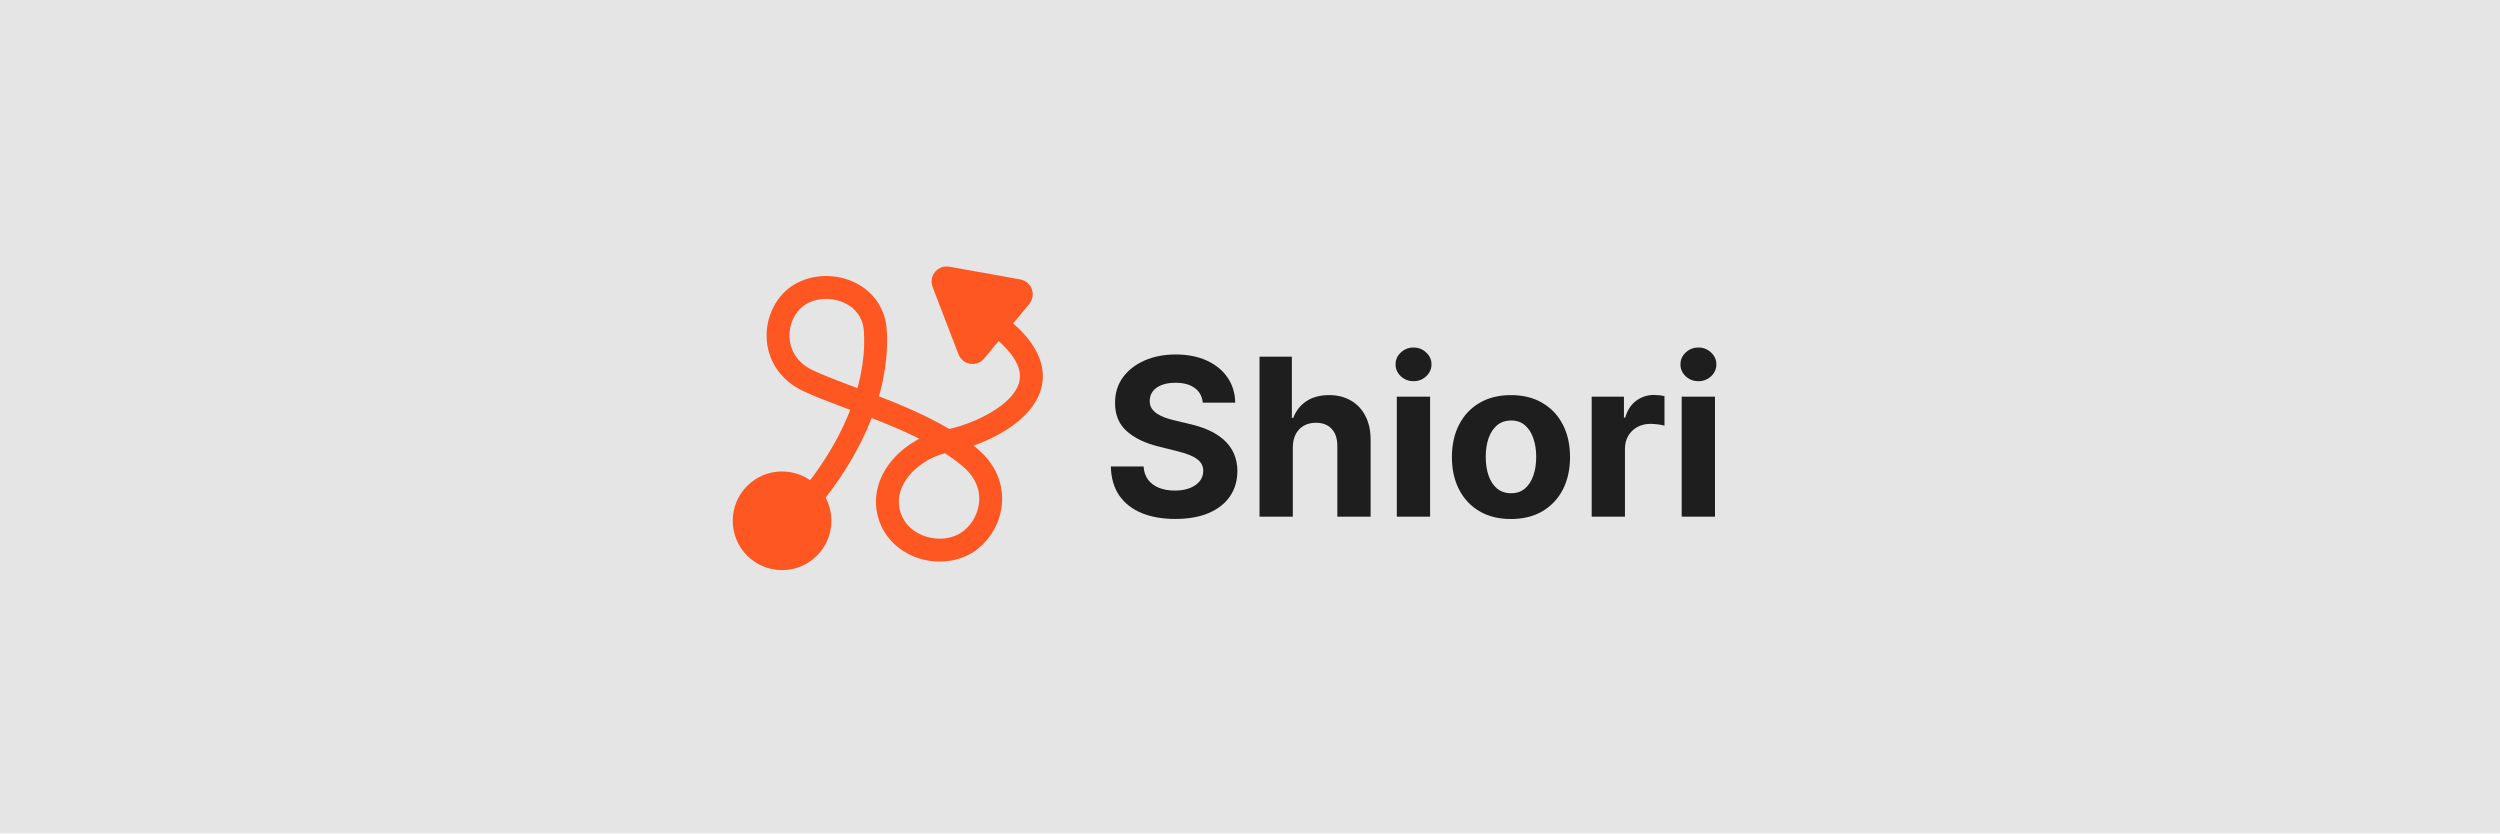
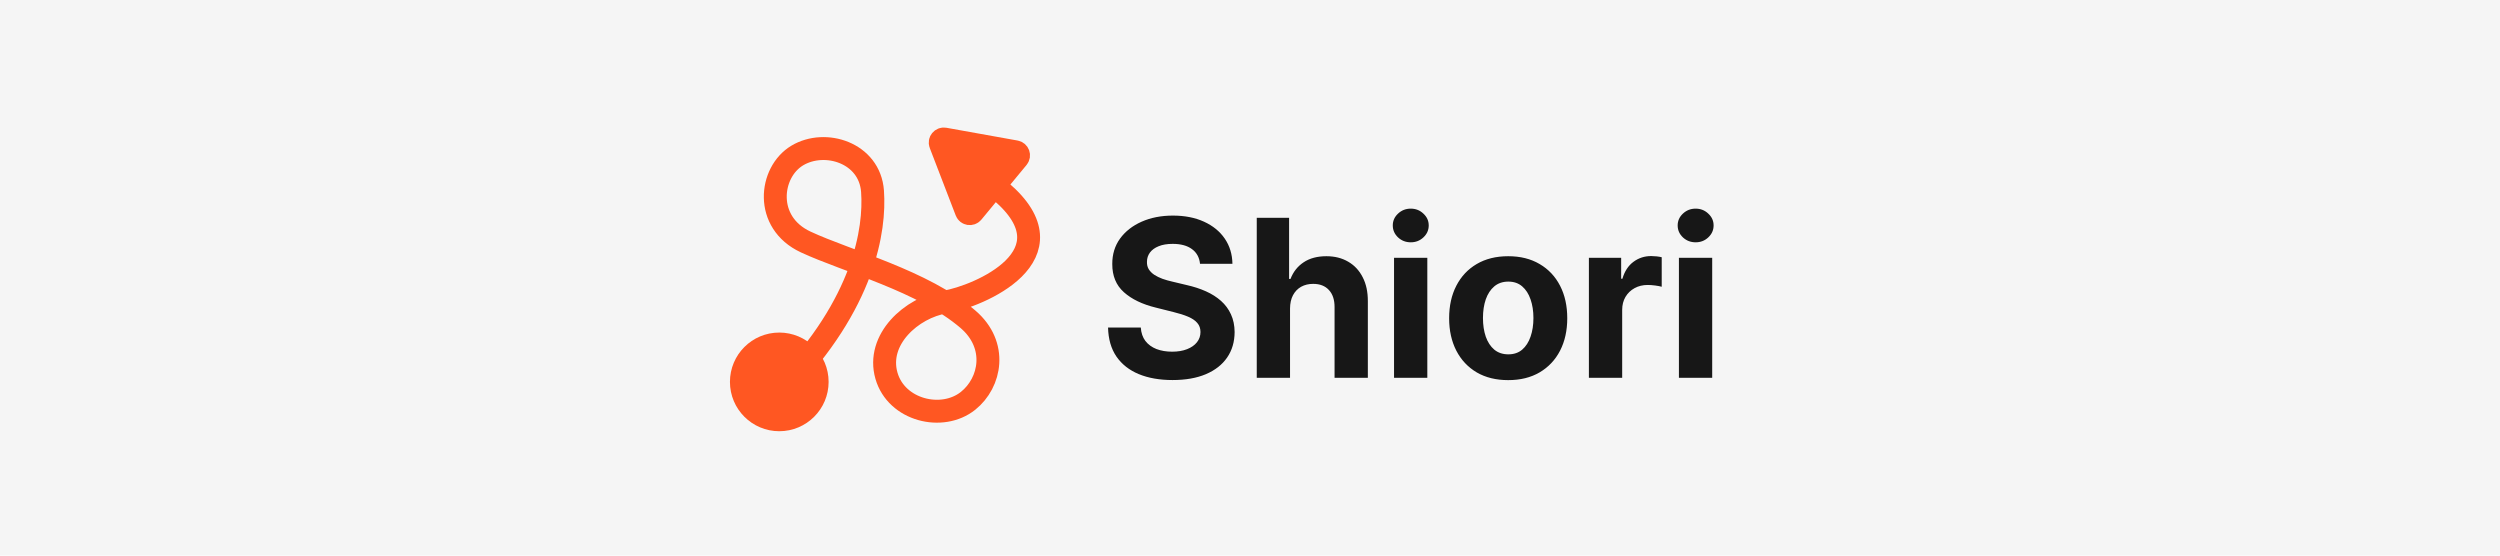
- <svg xmlns="http://www.w3.org/2000/svg" width="900" height="300" viewBox="0 0 900 300" fill="none">
-   <rect width="900" height="300" fill="#E5E5E5" />
-   <path d="M282.989 189.277C312.096 159.173 316.111 132.705 315.107 118.846C314.104 104.986 298.045 99.969 288.008 105.99C277.971 112.01 275.963 130.073 291.019 137.097C306.074 144.121 333.339 151.07 349.51 164.972C360.274 174.225 357.71 187.736 349.51 194.294C340.2 201.741 323.718 197.756 320.126 185.263C316.376 172.218 329.159 160.74 341.204 158.733C353.248 156.726 388.377 141.925 361.278 118.846" stroke="#FF5722" stroke-width="8.246" stroke-linecap="round" />
-   <path d="M340.995 100.058L366.622 104.656C367.594 104.83 368.018 105.988 367.389 106.749L351.11 126.451C350.481 127.213 349.264 127.014 348.909 126.092L339.562 101.792C339.201 100.853 340.005 99.88 340.995 100.058Z" fill="#FF5722" stroke="#FF5722" stroke-width="8.246" />
-   <circle cx="281.54" cy="187.48" r="13.637" fill="#FF5722" stroke="#FF5722" stroke-width="8.246" />
-   <path d="M433.005 144.966C432.78 142.697 431.814 140.934 430.108 139.678C428.401 138.422 426.086 137.794 423.161 137.794C421.173 137.794 419.495 138.075 418.126 138.637C416.758 139.181 415.708 139.941 414.976 140.916C414.264 141.891 413.908 142.997 413.908 144.234C413.87 145.266 414.086 146.166 414.555 146.934C415.042 147.703 415.708 148.369 416.551 148.931C417.395 149.475 418.37 149.953 419.476 150.366C420.583 150.759 421.764 151.097 423.02 151.378L428.195 152.616C430.708 153.178 433.014 153.928 435.114 154.866C437.214 155.803 439.033 156.956 440.57 158.325C442.108 159.694 443.298 161.306 444.142 163.162C445.005 165.019 445.445 167.147 445.464 169.547C445.445 173.072 444.545 176.128 442.764 178.716C441.001 181.284 438.451 183.281 435.114 184.706C431.795 186.112 427.792 186.816 423.105 186.816C418.455 186.816 414.405 186.103 410.955 184.678C407.523 183.253 404.842 181.144 402.911 178.35C400.998 175.537 399.995 172.059 399.901 167.916H411.686C411.817 169.847 412.37 171.459 413.345 172.753C414.339 174.028 415.661 174.994 417.311 175.65C418.98 176.287 420.864 176.606 422.964 176.606C425.026 176.606 426.817 176.306 428.336 175.706C429.873 175.106 431.064 174.272 431.908 173.203C432.751 172.134 433.173 170.906 433.173 169.519C433.173 168.225 432.789 167.137 432.02 166.256C431.27 165.375 430.164 164.625 428.701 164.006C427.258 163.387 425.486 162.825 423.386 162.319L417.114 160.744C412.258 159.562 408.423 157.716 405.611 155.203C402.798 152.691 401.401 149.306 401.42 145.05C401.401 141.562 402.33 138.516 404.205 135.909C406.098 133.303 408.695 131.269 411.995 129.806C415.295 128.344 419.045 127.612 423.245 127.612C427.52 127.612 431.251 128.344 434.439 129.806C437.645 131.269 440.139 133.303 441.92 135.909C443.701 138.516 444.62 141.534 444.676 144.966H433.005ZM465.412 161.025V186H453.43V128.4H465.074V150.422H465.58C466.555 147.872 468.13 145.875 470.305 144.431C472.48 142.969 475.209 142.237 478.49 142.237C481.49 142.237 484.105 142.894 486.337 144.206C488.587 145.5 490.33 147.366 491.568 149.803C492.824 152.222 493.443 155.119 493.424 158.494V186H481.443V160.631C481.462 157.969 480.787 155.897 479.418 154.416C478.068 152.934 476.174 152.194 473.737 152.194C472.105 152.194 470.662 152.541 469.405 153.234C468.168 153.928 467.193 154.941 466.48 156.272C465.787 157.584 465.43 159.169 465.412 161.025ZM502.853 186V142.8H514.834V186H502.853ZM508.872 137.231C507.091 137.231 505.562 136.641 504.287 135.459C503.031 134.259 502.403 132.825 502.403 131.156C502.403 129.506 503.031 128.091 504.287 126.909C505.562 125.709 507.091 125.109 508.872 125.109C510.653 125.109 512.172 125.709 513.428 126.909C514.703 128.091 515.341 129.506 515.341 131.156C515.341 132.825 514.703 134.259 513.428 135.459C512.172 136.641 510.653 137.231 508.872 137.231ZM543.951 186.844C539.582 186.844 535.804 185.916 532.616 184.059C529.448 182.184 527.001 179.578 525.276 176.241C523.551 172.884 522.688 168.994 522.688 164.569C522.688 160.106 523.551 156.206 525.276 152.869C527.001 149.512 529.448 146.906 532.616 145.05C535.804 143.175 539.582 142.237 543.951 142.237C548.319 142.237 552.088 143.175 555.257 145.05C558.444 146.906 560.901 149.512 562.626 152.869C564.351 156.206 565.213 160.106 565.213 164.569C565.213 168.994 564.351 172.884 562.626 176.241C560.901 179.578 558.444 182.184 555.257 184.059C552.088 185.916 548.319 186.844 543.951 186.844ZM544.007 177.562C545.994 177.562 547.654 177 548.985 175.875C550.316 174.731 551.319 173.175 551.994 171.206C552.688 169.237 553.035 166.997 553.035 164.484C553.035 161.972 552.688 159.731 551.994 157.762C551.319 155.794 550.316 154.237 548.985 153.094C547.654 151.95 545.994 151.378 544.007 151.378C542.001 151.378 540.313 151.95 538.944 153.094C537.594 154.237 536.573 155.794 535.879 157.762C535.204 159.731 534.866 161.972 534.866 164.484C534.866 166.997 535.204 169.237 535.879 171.206C536.573 173.175 537.594 174.731 538.944 175.875C540.313 177 542.001 177.562 544.007 177.562ZM573.004 186V142.8H584.619V150.337H585.069C585.857 147.656 587.179 145.631 589.035 144.262C590.891 142.875 593.029 142.181 595.448 142.181C596.048 142.181 596.694 142.219 597.388 142.294C598.082 142.369 598.691 142.472 599.216 142.603V153.234C598.654 153.066 597.876 152.916 596.882 152.784C595.888 152.653 594.979 152.587 594.154 152.587C592.391 152.587 590.816 152.972 589.429 153.741C588.06 154.491 586.973 155.541 586.166 156.891C585.379 158.241 584.985 159.797 584.985 161.559V186H573.004ZM605.411 186V142.8H617.392V186H605.411ZM611.43 137.231C609.648 137.231 608.12 136.641 606.845 135.459C605.589 134.259 604.961 132.825 604.961 131.156C604.961 129.506 605.589 128.091 606.845 126.909C608.12 125.709 609.648 125.109 611.43 125.109C613.211 125.109 614.73 125.709 615.986 126.909C617.261 128.091 617.898 129.506 617.898 131.156C617.898 132.825 617.261 134.259 615.986 135.459C614.73 136.641 613.211 137.231 611.43 137.231Z" fill="#1E1E1E" />
+ <svg xmlns="http://www.w3.org/2000/svg" width="900" height="200" viewBox="0 0 900 200" fill="none">
+   <rect width="900" height="200" fill="#F5F5F5" />
+   <path d="M281.989 139.277C311.096 109.173 315.111 82.705 314.107 68.846C313.104 54.986 297.045 49.969 287.008 55.989C276.971 62.01 274.963 80.073 290.019 87.097C305.074 94.121 332.339 101.07 348.51 114.972C359.274 124.225 356.71 137.736 348.51 144.294C339.2 151.741 322.718 147.756 319.126 135.263C315.376 122.218 328.159 110.74 340.204 108.733C352.248 106.726 387.377 91.925 360.278 68.846" stroke="#FF5722" stroke-width="8.246" stroke-linecap="round" />
+   <path d="M338.562 51.792C338.201 50.853 339.005 49.88 339.995 50.057L365.622 54.656C366.594 54.83 367.018 55.987 366.389 56.749L350.11 76.451C349.481 77.213 348.264 77.014 347.909 76.092L338.562 51.792Z" fill="#FF5722" stroke="#FF5722" stroke-width="8.246" />
+   <circle cx="280.54" cy="137.48" r="13.637" fill="#FF5722" stroke="#FF5722" stroke-width="8.246" />
+   <path d="M432.005 94.966C431.78 92.697 430.814 90.934 429.108 89.678C427.401 88.422 425.086 87.794 422.161 87.794C420.173 87.794 418.495 88.075 417.126 88.638C415.758 89.181 414.708 89.941 413.976 90.916C413.264 91.891 412.908 92.997 412.908 94.234C412.87 95.266 413.086 96.166 413.555 96.934C414.042 97.703 414.708 98.369 415.551 98.931C416.395 99.475 417.37 99.953 418.476 100.366C419.583 100.759 420.764 101.097 422.02 101.378L427.195 102.616C429.708 103.178 432.014 103.928 434.114 104.866C436.214 105.803 438.033 106.956 439.57 108.325C441.108 109.694 442.298 111.306 443.142 113.162C444.005 115.019 444.445 117.147 444.464 119.547C444.445 123.072 443.545 126.128 441.764 128.716C440.001 131.284 437.451 133.281 434.114 134.706C430.795 136.112 426.792 136.816 422.105 136.816C417.455 136.816 413.405 136.103 409.955 134.678C406.523 133.253 403.842 131.144 401.911 128.35C399.998 125.537 398.995 122.059 398.901 117.916H410.686C410.817 119.847 411.37 121.459 412.345 122.753C413.339 124.028 414.661 124.994 416.311 125.65C417.98 126.287 419.864 126.606 421.964 126.606C424.026 126.606 425.817 126.306 427.336 125.706C428.873 125.106 430.064 124.272 430.908 123.203C431.751 122.134 432.173 120.906 432.173 119.519C432.173 118.225 431.789 117.137 431.02 116.256C430.27 115.375 429.164 114.625 427.701 114.006C426.258 113.387 424.486 112.825 422.386 112.319L416.114 110.744C411.258 109.562 407.423 107.716 404.611 105.203C401.798 102.691 400.401 99.306 400.42 95.05C400.401 91.562 401.33 88.516 403.205 85.909C405.098 83.303 407.695 81.269 410.995 79.806C414.295 78.344 418.045 77.612 422.245 77.612C426.52 77.612 430.251 78.344 433.439 79.806C436.645 81.269 439.139 83.303 440.92 85.909C442.701 88.516 443.62 91.534 443.676 94.966H432.005ZM464.412 111.025V136H452.43V78.4H464.074V100.422H464.58C465.555 97.872 467.13 95.875 469.305 94.431C471.48 92.969 474.209 92.237 477.49 92.237C480.49 92.237 483.105 92.894 485.337 94.206C487.587 95.5 489.33 97.366 490.568 99.803C491.824 102.222 492.443 105.119 492.424 108.494V136H480.443V110.631C480.462 107.969 479.787 105.897 478.418 104.416C477.068 102.934 475.174 102.194 472.737 102.194C471.105 102.194 469.662 102.541 468.405 103.234C467.168 103.928 466.193 104.941 465.48 106.272C464.787 107.584 464.43 109.169 464.412 111.025ZM501.853 136V92.8H513.834V136H501.853ZM507.872 87.231C506.091 87.231 504.562 86.641 503.287 85.459C502.031 84.259 501.403 82.825 501.403 81.156C501.403 79.506 502.031 78.091 503.287 76.909C504.562 75.709 506.091 75.109 507.872 75.109C509.653 75.109 511.172 75.709 512.428 76.909C513.703 78.091 514.341 79.506 514.341 81.156C514.341 82.825 513.703 84.259 512.428 85.459C511.172 86.641 509.653 87.231 507.872 87.231ZM542.951 136.844C538.582 136.844 534.804 135.916 531.616 134.059C528.448 132.184 526.001 129.578 524.276 126.241C522.551 122.884 521.688 118.994 521.688 114.569C521.688 110.106 522.551 106.206 524.276 102.869C526.001 99.513 528.448 96.906 531.616 95.05C534.804 93.175 538.582 92.237 542.951 92.237C547.319 92.237 551.088 93.175 554.257 95.05C557.444 96.906 559.901 99.513 561.626 102.869C563.351 106.206 564.213 110.106 564.213 114.569C564.213 118.994 563.351 122.884 561.626 126.241C559.901 129.578 557.444 132.184 554.257 134.059C551.088 135.916 547.319 136.844 542.951 136.844ZM543.007 127.562C544.994 127.562 546.654 127 547.985 125.875C549.316 124.731 550.319 123.175 550.994 121.206C551.688 119.237 552.035 116.997 552.035 114.484C552.035 111.972 551.688 109.731 550.994 107.762C550.319 105.794 549.316 104.237 547.985 103.094C546.654 101.95 544.994 101.378 543.007 101.378C541.001 101.378 539.313 101.95 537.944 103.094C536.594 104.237 535.573 105.794 534.879 107.762C534.204 109.731 533.866 111.972 533.866 114.484C533.866 116.997 534.204 119.237 534.879 121.206C535.573 123.175 536.594 124.731 537.944 125.875C539.313 127 541.001 127.562 543.007 127.562ZM572.004 136V92.8H583.619V100.337H584.069C584.857 97.656 586.179 95.631 588.035 94.263C589.891 92.875 592.029 92.181 594.448 92.181C595.048 92.181 595.694 92.219 596.388 92.294C597.082 92.369 597.691 92.472 598.216 92.603V103.234C597.654 103.066 596.876 102.916 595.882 102.784C594.888 102.653 593.979 102.587 593.154 102.587C591.391 102.587 589.816 102.972 588.429 103.741C587.06 104.491 585.973 105.541 585.166 106.891C584.379 108.241 583.985 109.797 583.985 111.559V136H572.004ZM604.411 136V92.8H616.392V136H604.411ZM610.43 87.231C608.648 87.231 607.12 86.641 605.845 85.459C604.589 84.259 603.961 82.825 603.961 81.156C603.961 79.506 604.589 78.091 605.845 76.909C607.12 75.709 608.648 75.109 610.43 75.109C612.211 75.109 613.73 75.709 614.986 76.909C616.261 78.091 616.898 79.506 616.898 81.156C616.898 82.825 616.261 84.259 614.986 85.459C613.73 86.641 612.211 87.231 610.43 87.231Z" fill="#171717" />
</svg>
